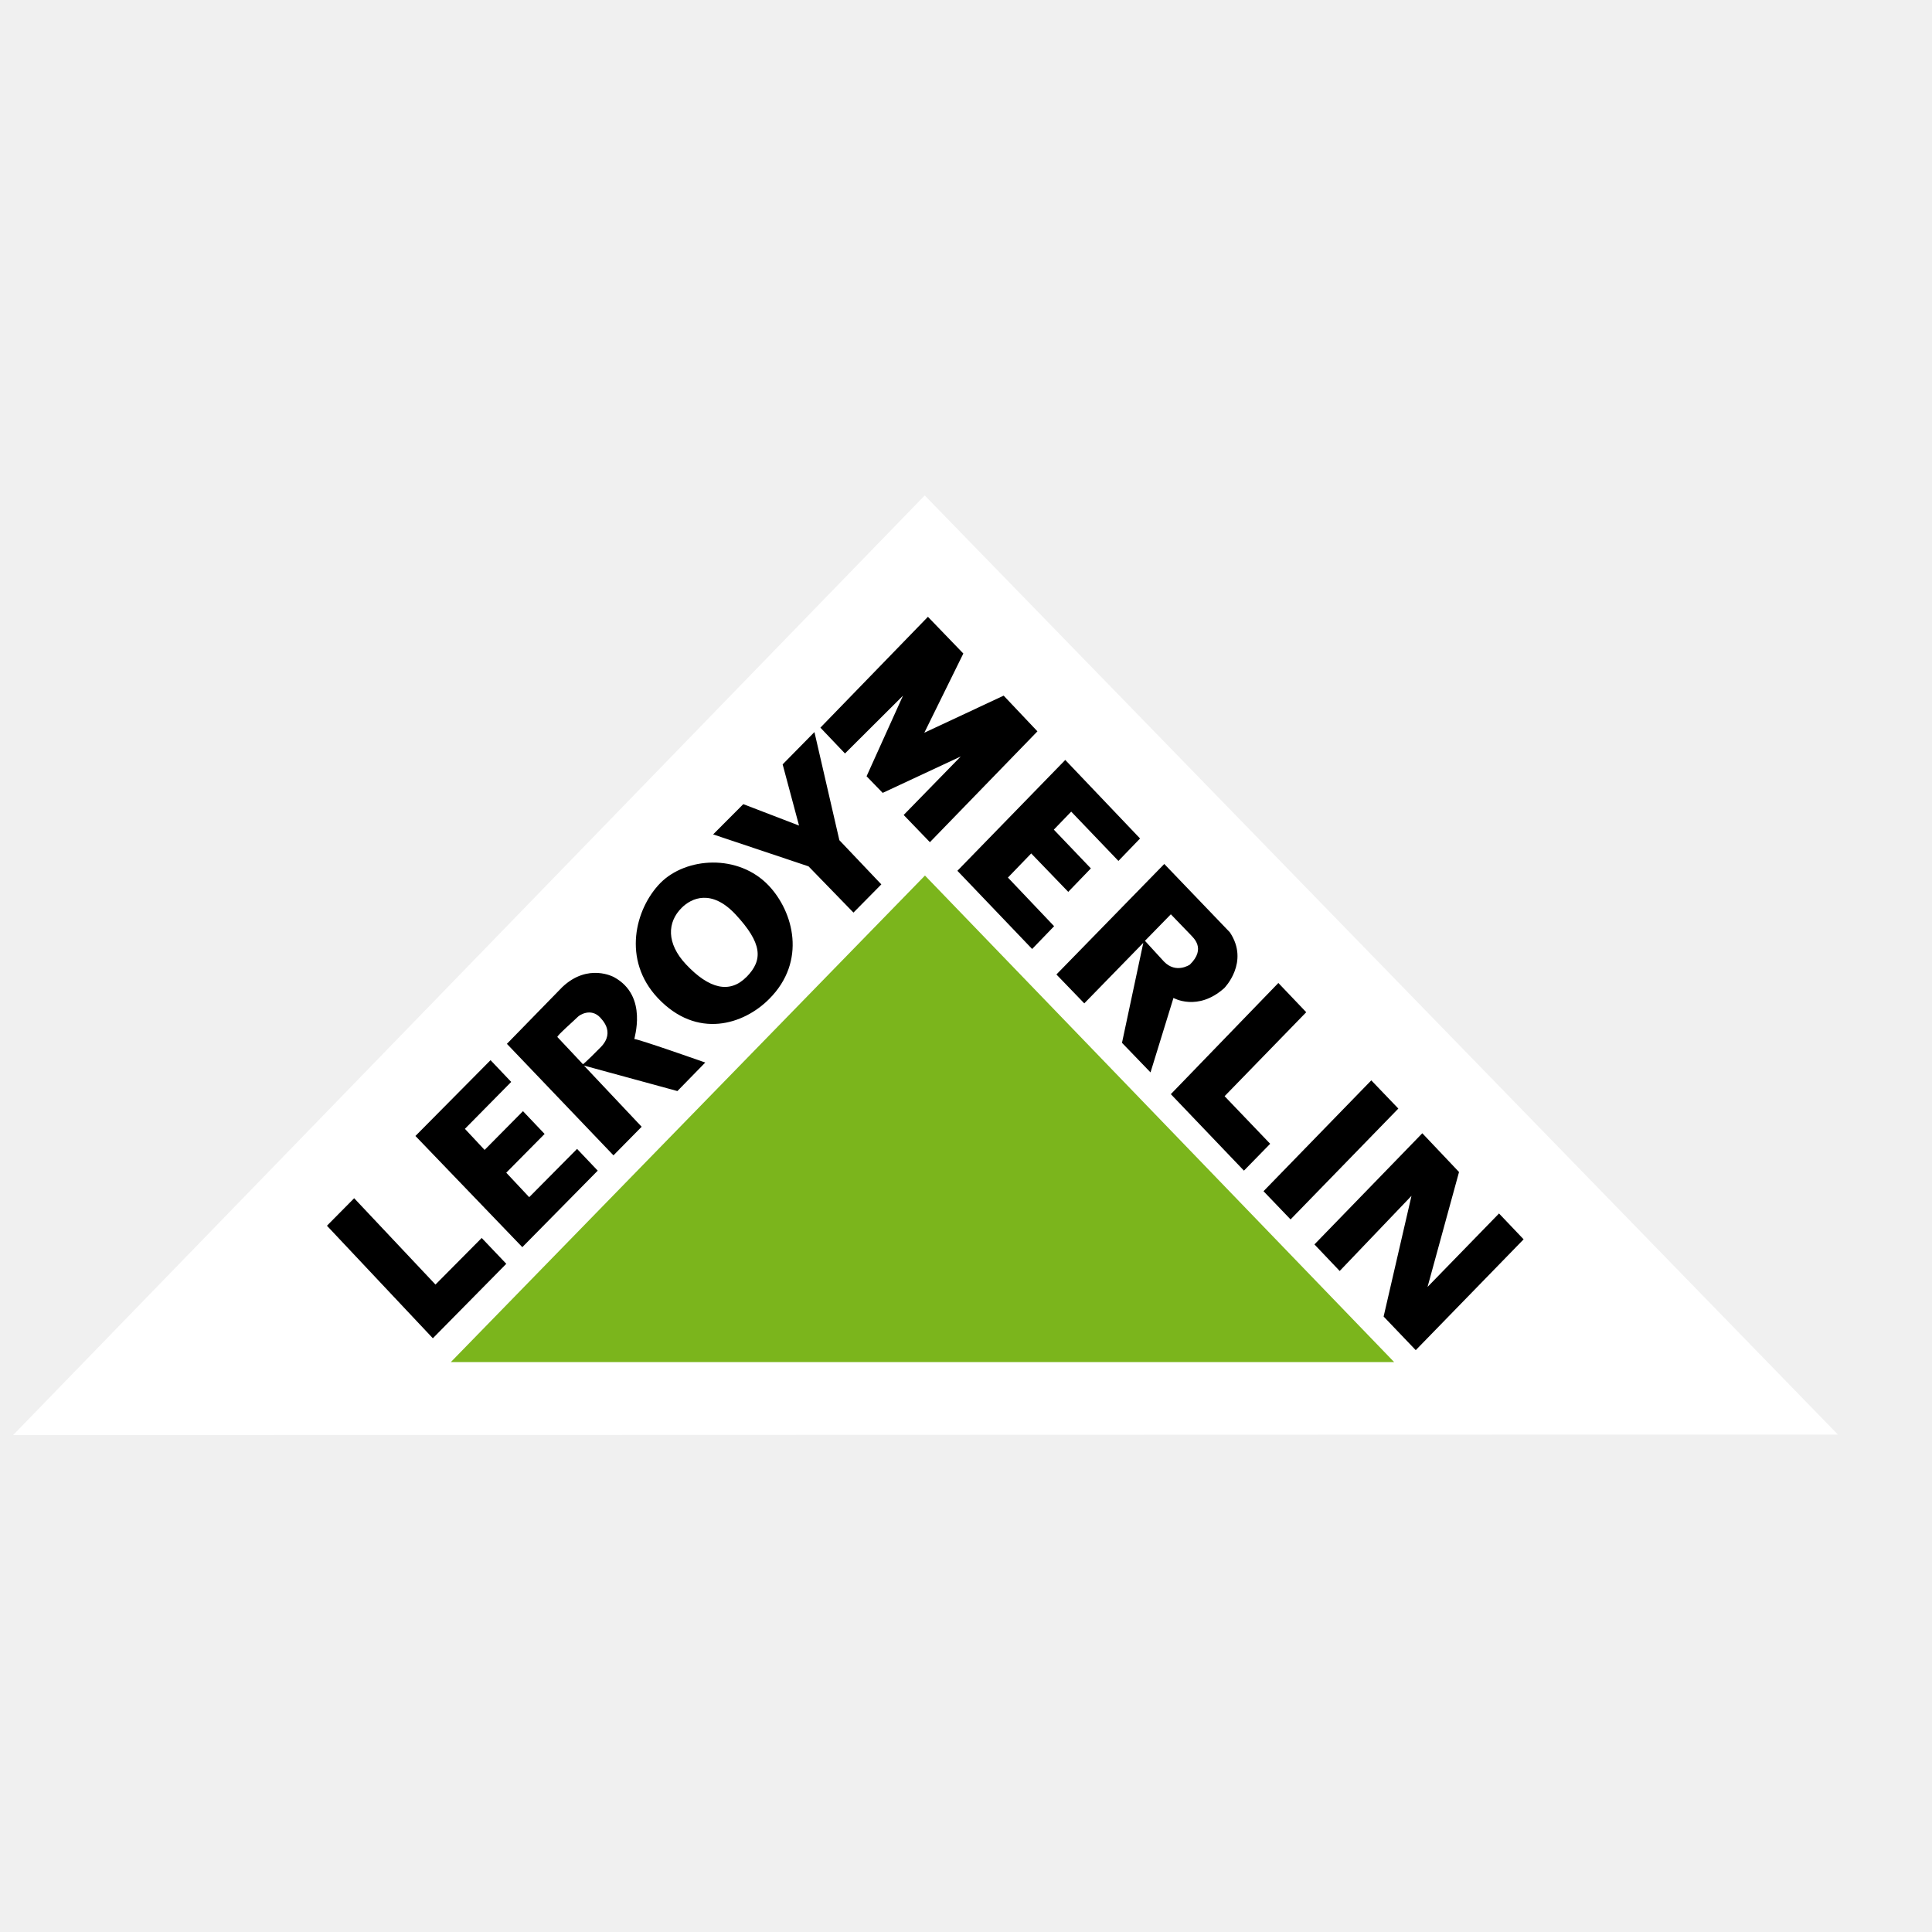
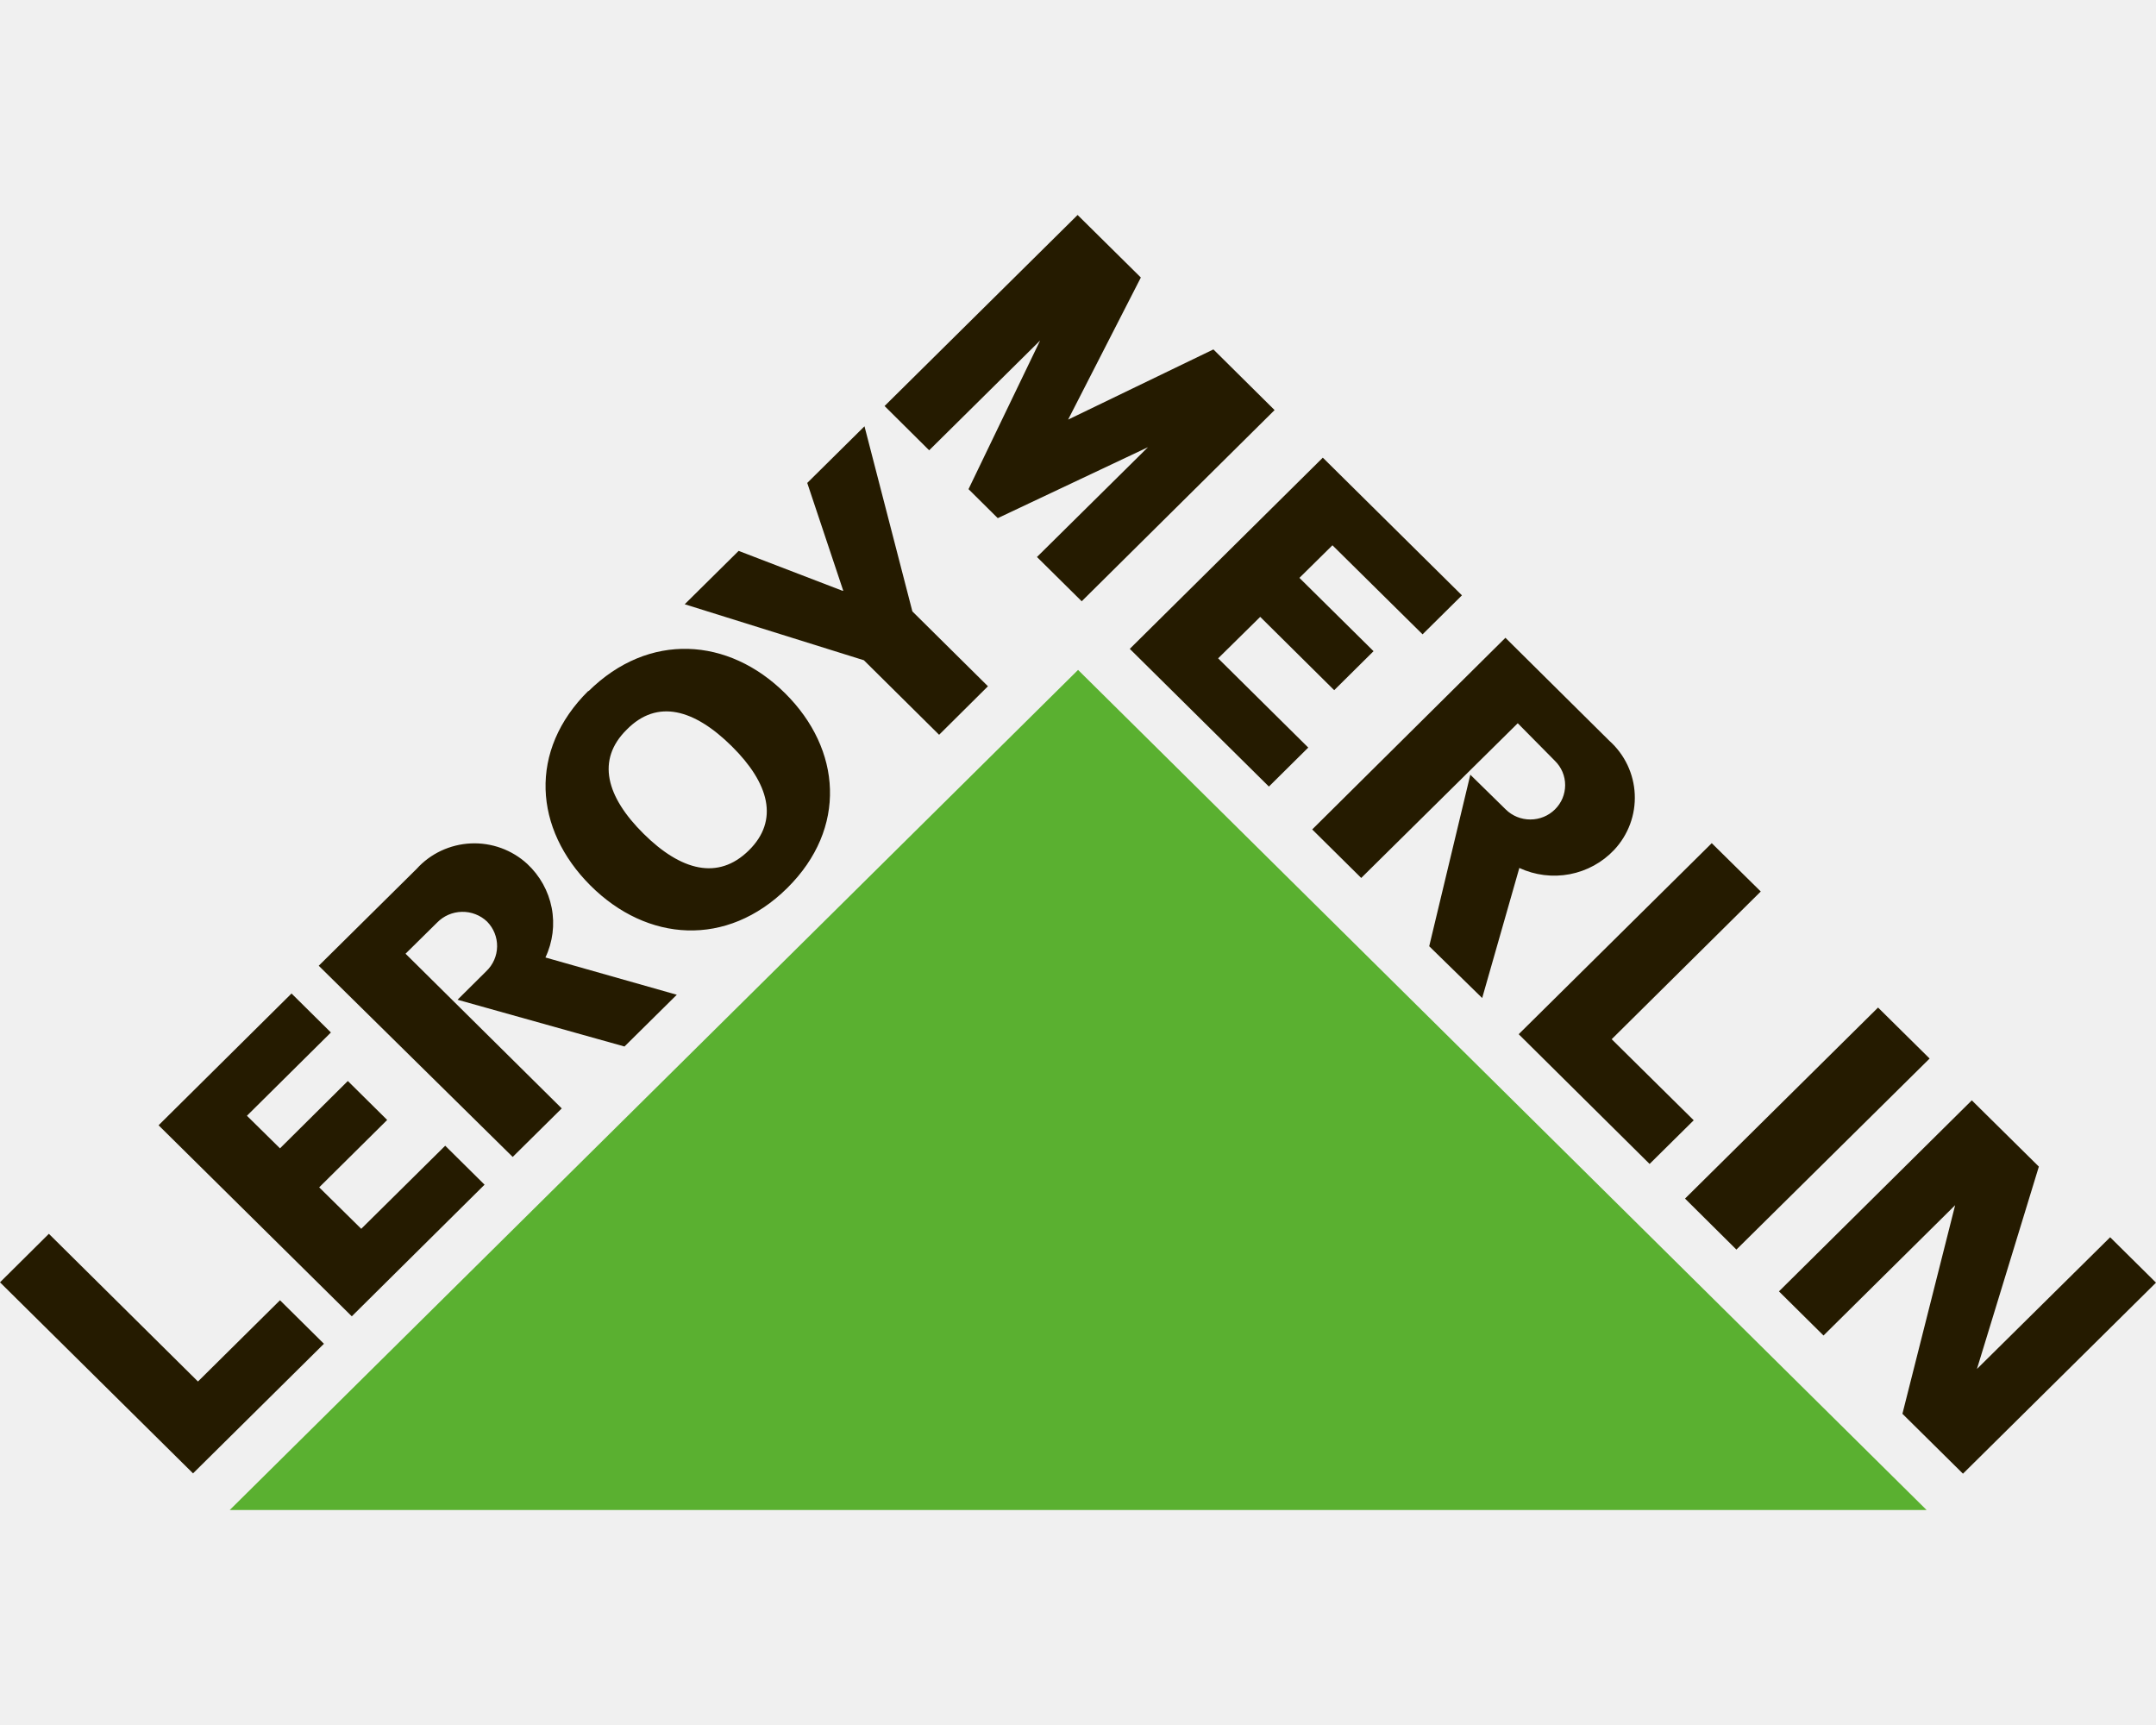
- <svg xmlns="http://www.w3.org/2000/svg" viewBox="0 0 500 500">
-   <path d="m475.65 371.26-472.26 0.14 235.93-243.18 118.17 121.52z" fill="#fff" />
-   <path d="m239.38 226.59-122.7 125.91h244.12z" fill="#7bb51c" />
-   <path d="M84.613 317.218l27.407 29.124 19.007-19.27-6.364-6.687L112.7 332.44 91.657 310.1zm22.9-23.228l27.662 28.772 19.516-19.798-5.346-5.63-12.388 12.494-5.94-6.335 9.928-10.03-5.6-5.895-9.928 10.03-5.1-5.455L132.3 280l-5.346-5.63zm91.47-64.76c-7.9-8.36-21.468-7.4-28.086-.704-6.534 6.687-9.928 19.886-.68 29.74 10.182 10.823 22.316 6.863 28.85.264 9.758-9.767 6.28-22.525-.085-29.3zm-5.77 23.58c-4.327 4.4-9.673 3.168-15.698-3.256-5.1-5.455-4.837-10.9-1.103-14.606 2.546-2.552 7.722-4.927 13.916 1.672 6.958 7.48 7.212 11.8 2.885 16.2zm24.013-35.372l-6.45-27.98-8.23 8.36 4.243 15.838-14.425-5.543-7.806 7.83 24.692 8.27 11.625 11.967 7.212-7.303zm-34.705 57.545s-17.48-6.16-18.328-6.07c-.255.088 3.733-11.087-5.26-16.014 0 0-6.703-3.784-13.407 2.552l-14.34 14.694 27.577 28.86 7.297-7.4-14.934-15.838 24.183 6.6zm-27.068-3.96c-4.073 4.135-4.582 4.4-4.582 4.4l-6.618-7.04c-.255-.264 4.582-4.487 5.346-5.28.34-.352 3.3-2.376 5.77.264-.085.088 4.158 3.52.085 7.655zm68.816-70.127l9.42-20.853L218.68 195l-6.364-6.687 27.83-28.684 9.164 9.503-10.097 20.5 20.534-9.6 8.74 9.24-27.83 28.684-6.788-7.04 14.764-15.134-20.195 9.415zm48.535 38.804l-5.685 5.895-19.346-20.237 27.916-28.684L295.046 217l-5.6 5.807-12.22-12.758-4.497 4.663 9.588 10.03-5.855 6.07-9.588-9.943-6.024 6.247zm30.207 43.466l27.83-28.772 7.212 7.567-21.128 21.733 11.794 12.318-6.788 6.95zm58.878 3.73l-27.893 28.688-7-7.3 27.893-28.688zm-21.713 35.16l27.916-28.772 9.503 10.03-8.146 29.74 18.498-19.006 6.364 6.687-27.916 28.684-8.315-8.7 7.212-31.236-18.583 19.446zm-21.89-80.774l-16.97-17.686-27.916 28.596 7.212 7.48 15.273-15.662-5.515 25.87 7.382 7.655 5.94-19.27s6.28 3.608 13.152-2.552c0 0 6.618-6.687 1.442-14.43zm-10.352 8.36s-3.564 2.464-6.703-.792l-4.92-5.367 6.703-6.863 5.176 5.367c.5.616 4.073 3.432-.255 7.655z" />
+ <svg xmlns="http://www.w3.org/2000/svg" width="60" height="48" viewBox="0 0 60 48" fill="none">
+   <path d="M5.372 40.998L9.015 37.392L7.792 36.181L5.509 38.442L1.36 34.332L0 35.682L5.372 40.998ZM6.872 31.047L7.792 31.954L9.68 30.08L10.775 31.164L8.883 33.039L10.053 34.193L12.39 31.881L13.485 32.965L9.79 36.628L4.413 31.312L8.113 27.645L9.209 28.73L6.872 31.047ZM18.835 27.68L15.179 26.643C15.383 26.211 15.444 25.727 15.353 25.26C15.262 24.793 15.024 24.366 14.673 24.039C14.463 23.846 14.216 23.696 13.947 23.598C13.677 23.5 13.391 23.456 13.104 23.469C12.817 23.482 12.536 23.552 12.276 23.673C12.017 23.795 11.785 23.966 11.594 24.178L8.87 26.873L14.268 32.193L15.633 30.843L11.286 26.538L12.165 25.671C12.255 25.579 12.362 25.505 12.48 25.454C12.598 25.403 12.726 25.375 12.855 25.373C12.984 25.37 13.113 25.393 13.233 25.44C13.353 25.486 13.463 25.556 13.556 25.645C13.738 25.831 13.838 26.08 13.834 26.339C13.83 26.598 13.722 26.844 13.534 27.024L12.733 27.819L17.379 29.12L18.835 27.68ZM16.376 19.235C18.057 17.573 20.279 17.734 21.849 19.291C23.42 20.849 23.587 23.049 21.907 24.712C20.226 26.374 18.008 26.213 16.433 24.642C14.858 23.071 14.695 20.884 16.376 19.222V19.235ZM17.441 20.303C16.587 21.145 16.873 22.173 17.912 23.201C18.95 24.23 19.984 24.503 20.837 23.666C21.691 22.828 21.405 21.795 20.367 20.767C19.328 19.738 18.294 19.435 17.441 20.303ZM23.468 16.44L22.465 13.438L24.058 11.862L25.391 17.013L27.494 19.096L26.135 20.446L24.041 18.372L19.055 16.814L20.556 15.329L23.438 16.436L23.468 16.44ZM48.323 34.771L53.7 29.455L52.265 28.036L46.893 33.352L48.323 34.771ZM27.767 14.418L31.947 12.444L28.858 15.499L30.103 16.731L35.471 11.411L33.768 9.723L29.725 11.676L31.749 7.722L29.989 5.982L24.617 11.298L25.858 12.53L28.946 9.475L26.953 13.611L27.767 14.418ZM37.081 15.173L36.162 16.08L38.225 18.12L37.13 19.205L35.071 17.165L33.9 18.319L36.408 20.802L35.313 21.887L31.441 18.055L36.813 12.735L40.685 16.566L39.589 17.651L37.081 15.173ZM42.264 28.778L45.907 32.388L47.135 31.173L44.852 28.917L49.001 24.807L47.637 23.462L42.264 28.778ZM56.74 32.462L55.015 38.099H55.011L58.724 34.428L60 35.691L54.628 41.007L52.943 39.34L54.412 33.529H54.417L50.747 37.162L49.507 35.934L54.874 30.618L56.74 32.462ZM41.248 27.771L42.282 24.152C42.719 24.355 43.211 24.416 43.685 24.326C44.16 24.235 44.593 23.998 44.922 23.648C45.116 23.441 45.266 23.197 45.365 22.931C45.463 22.666 45.507 22.384 45.494 22.102C45.482 21.819 45.412 21.542 45.291 21.286C45.169 21.03 44.997 20.801 44.785 20.611L41.895 17.747L36.518 23.08L37.882 24.43L42.238 20.125L43.272 21.171C43.362 21.259 43.434 21.364 43.483 21.48C43.532 21.596 43.557 21.72 43.557 21.846C43.557 21.971 43.532 22.096 43.484 22.212C43.435 22.328 43.364 22.433 43.274 22.522C43.184 22.611 43.078 22.682 42.96 22.73C42.843 22.778 42.717 22.803 42.589 22.803C42.462 22.803 42.336 22.779 42.218 22.731C42.101 22.683 41.994 22.613 41.904 22.524L40.918 21.557L39.774 26.33L41.248 27.771Z" fill="#251B00" />
+   <path d="M6.393 42.018H53.616L30.002 18.641L6.393 42.018Z" fill="#5AB030" />
</svg>
